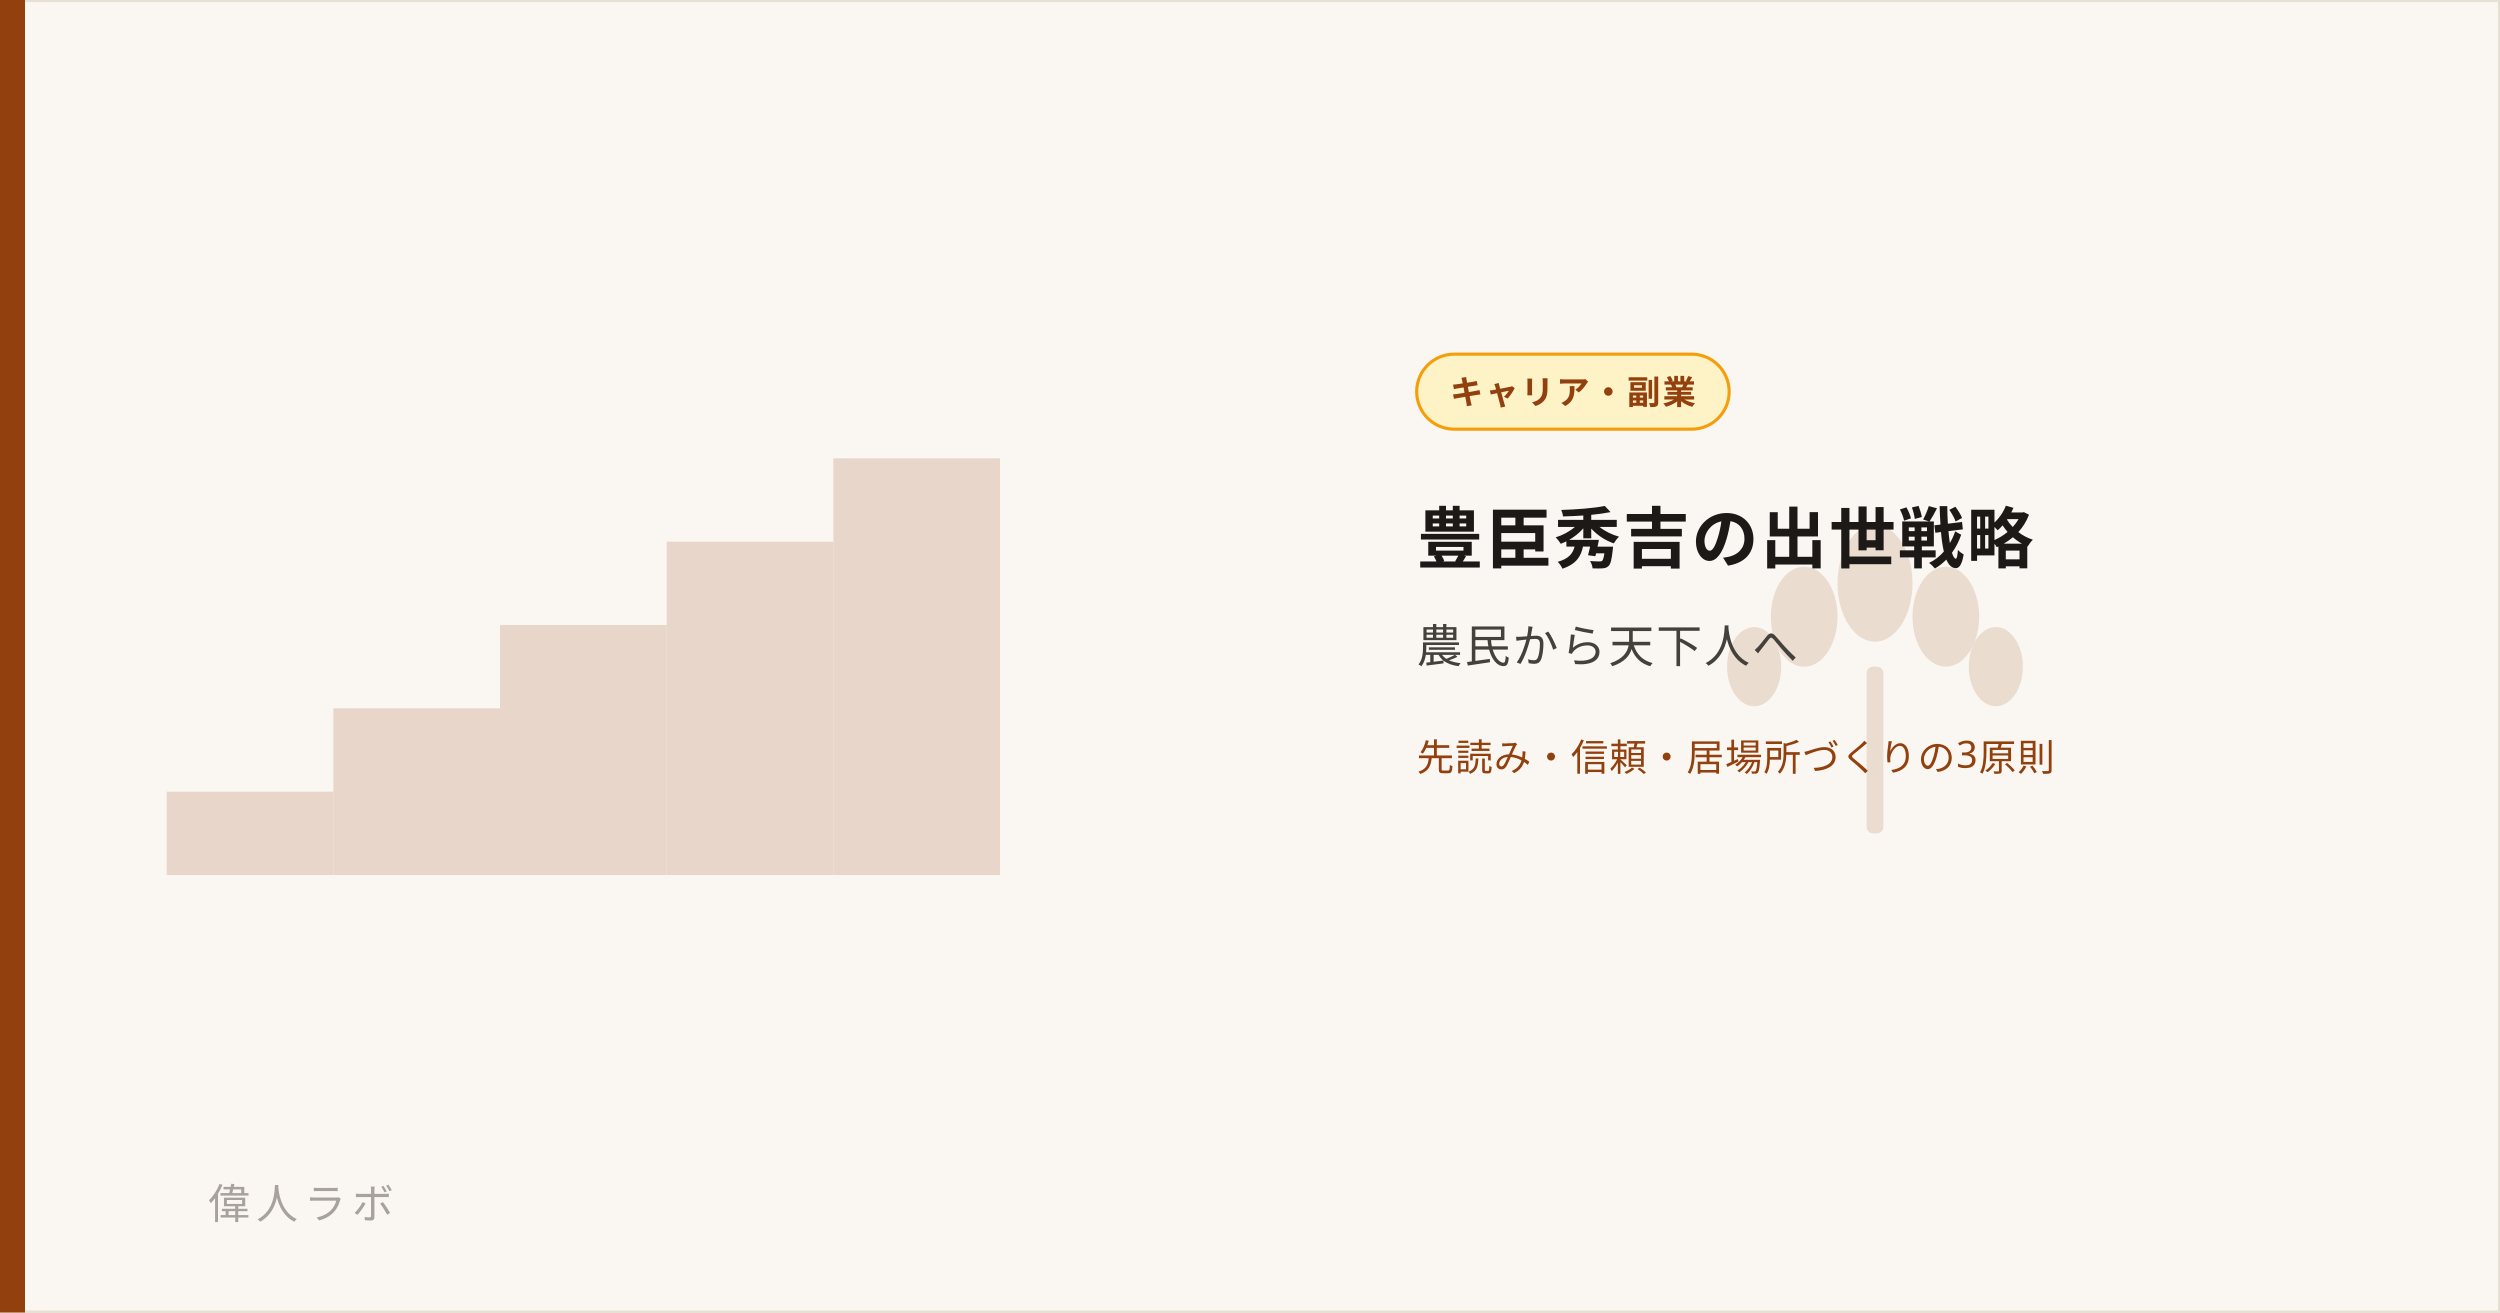
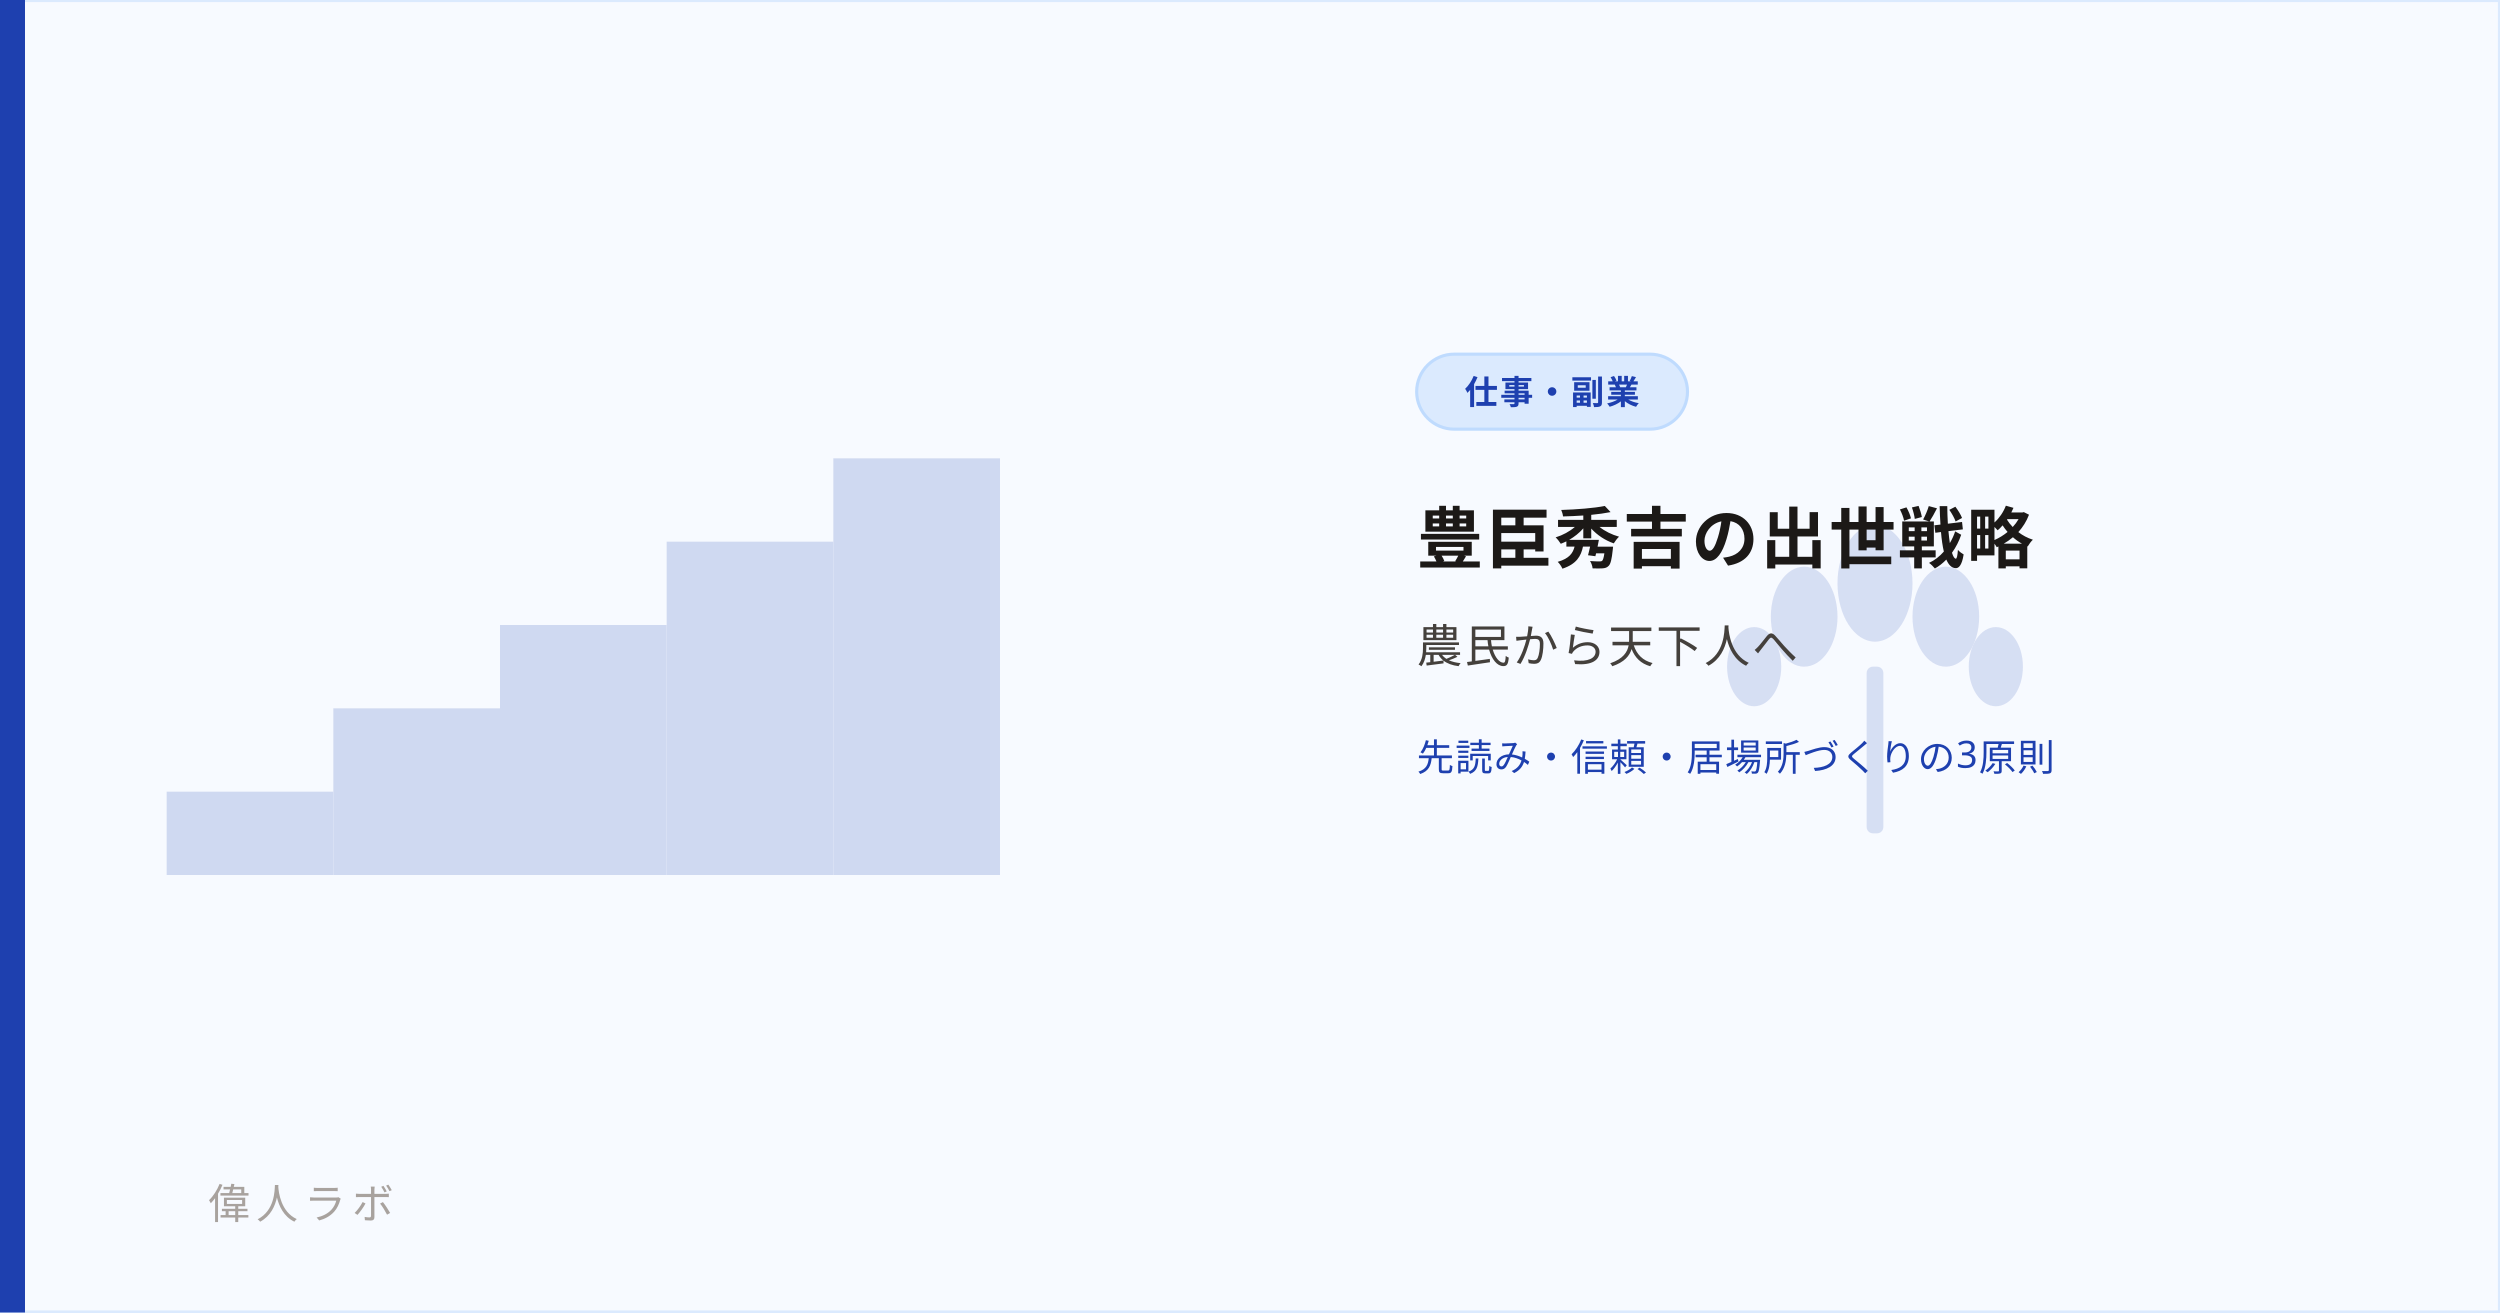
<svg xmlns="http://www.w3.org/2000/svg" width="1200" height="630" viewBox="0 0 1200 630">
-   <rect width="1200" height="630" fill="#faf7f2" />
-   <rect x="0" y="0" width="1200" height="630" fill="none" stroke="#e8e0d4" stroke-width="2" />
-   <rect x="0" y="0" width="12" height="630" fill="#92400e" />
+   <rect width="1200" height="630" fill="#f7faff" />
+   <rect x="0" y="0" width="1200" height="630" fill="none" stroke="#dbeafe" stroke-width="2" />
+   <rect x="0" y="0" width="12" height="630" fill="#1e40af" />
  <g opacity="0.18" transform="translate(80,180)">
-     <rect x="0" y="200" width="80" height="40" fill="#92400e" />
-     <rect x="80" y="160" width="80" height="80" fill="#92400e" />
-     <rect x="160" y="120" width="80" height="120" fill="#92400e" />
-     <rect x="240" y="80" width="80" height="160" fill="#92400e" />
-     <rect x="320" y="40" width="80" height="200" fill="#92400e" />
+     <rect x="0" y="200" width="80" height="40" fill="#1e40af" />
+     <rect x="80" y="160" width="80" height="80" fill="#1e40af" />
+     <rect x="160" y="120" width="80" height="120" fill="#1e40af" />
+     <rect x="240" y="80" width="80" height="160" fill="#1e40af" />
+     <rect x="320" y="40" width="80" height="200" fill="#1e40af" />
  </g>
  <g transform="translate(900,340)" opacity="0.15">
-     <ellipse cx="0" cy="-60" rx="18" ry="28" fill="#92400e" />
-     <ellipse cx="-34" cy="-44" rx="16" ry="24" fill="#92400e" />
-     <ellipse cx="34" cy="-44" rx="16" ry="24" fill="#92400e" />
-     <ellipse cx="-58" cy="-20" rx="13" ry="19" fill="#92400e" />
-     <ellipse cx="58" cy="-20" rx="13" ry="19" fill="#92400e" />
-     <rect x="-4" y="-20" width="8" height="80" rx="3" fill="#92400e" />
+     <ellipse cx="0" cy="-60" rx="18" ry="28" fill="#1e40af" />
+     <ellipse cx="-34" cy="-44" rx="16" ry="24" fill="#1e40af" />
+     <ellipse cx="34" cy="-44" rx="16" ry="24" fill="#1e40af" />
+     <ellipse cx="-58" cy="-20" rx="13" ry="19" fill="#1e40af" />
+     <ellipse cx="58" cy="-20" rx="13" ry="19" fill="#1e40af" />
+     <rect x="-4" y="-20" width="8" height="80" rx="3" fill="#1e40af" />
  </g>
-   <rect x="680" y="170" width="150" height="36" rx="18" fill="#fef3c7" stroke="#f59e0b" stroke-width="1.5" />
-   <text x="755" y="194" font-family="'Hiragino Sans', sans-serif" font-size="16" font-weight="700" fill="#92400e" text-anchor="middle" letter-spacing="1">キャリア・副業</text>
+   <rect x="680" y="170" width="130" height="36" rx="18" fill="#dbeafe" stroke="#bfdbfe" stroke-width="1.5" />
+   <text x="745" y="194" font-family="'Hiragino Sans', sans-serif" font-size="16" font-weight="700" fill="#1e40af" text-anchor="middle" letter-spacing="1">仕事・副業</text>
  <text x="680" y="270" font-family="'Shippori Mincho', 'Hiragino Mincho ProN', serif" font-size="32" font-weight="700" fill="#1c1917" letter-spacing="1">豊臣秀吉の出世戦略</text>
  <text x="680" y="318" font-family="'Shippori Mincho', 'Hiragino Mincho ProN', serif" font-size="22" font-weight="400" fill="#44403c" letter-spacing="1">農民から天下人へ</text>
-   <text x="680" y="370" font-family="'Hiragino Sans', sans-serif" font-size="18" fill="#92400e" letter-spacing="0.5">先読み・信頼・居場所づくりの3原則</text>
+   <text x="680" y="370" font-family="'Hiragino Sans', sans-serif" font-size="18" fill="#1e40af" letter-spacing="0.5">先読み・信頼・居場所づくりの3原則</text>
  <text x="100" y="585" font-family="'Hiragino Sans', sans-serif" font-size="20" fill="#a8a29e" letter-spacing="3">偉人ラボ</text>
</svg>
